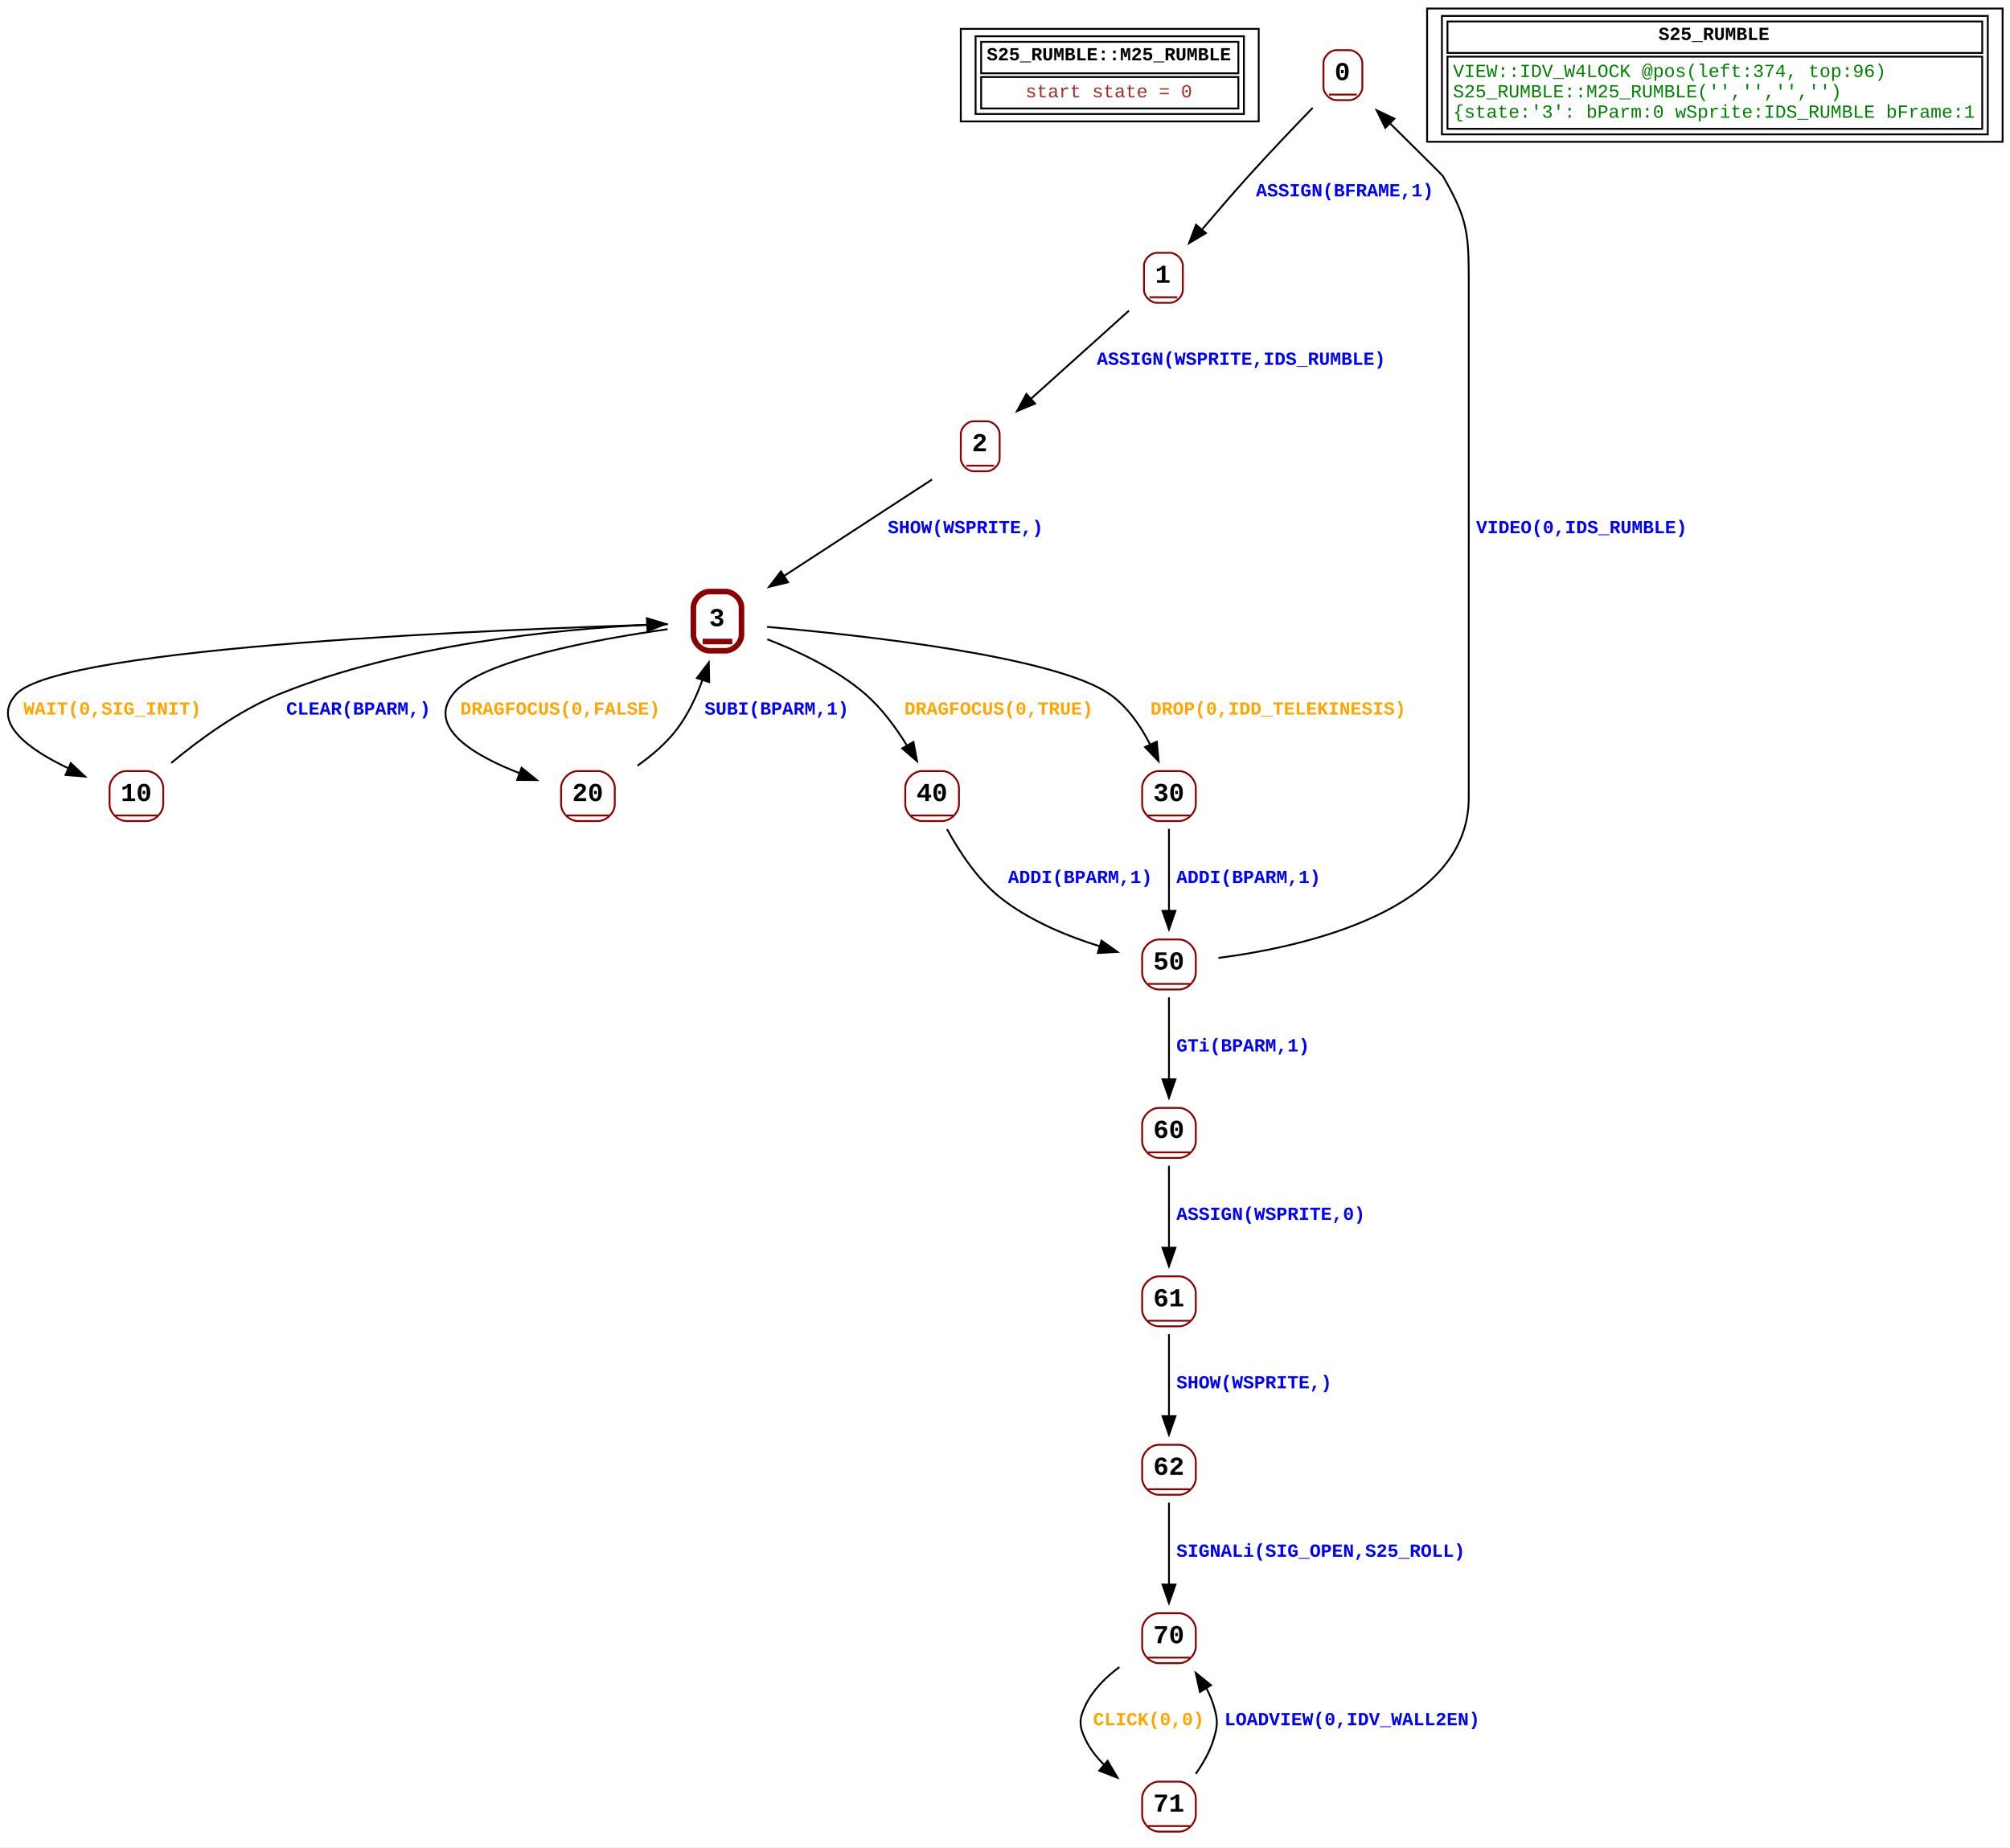
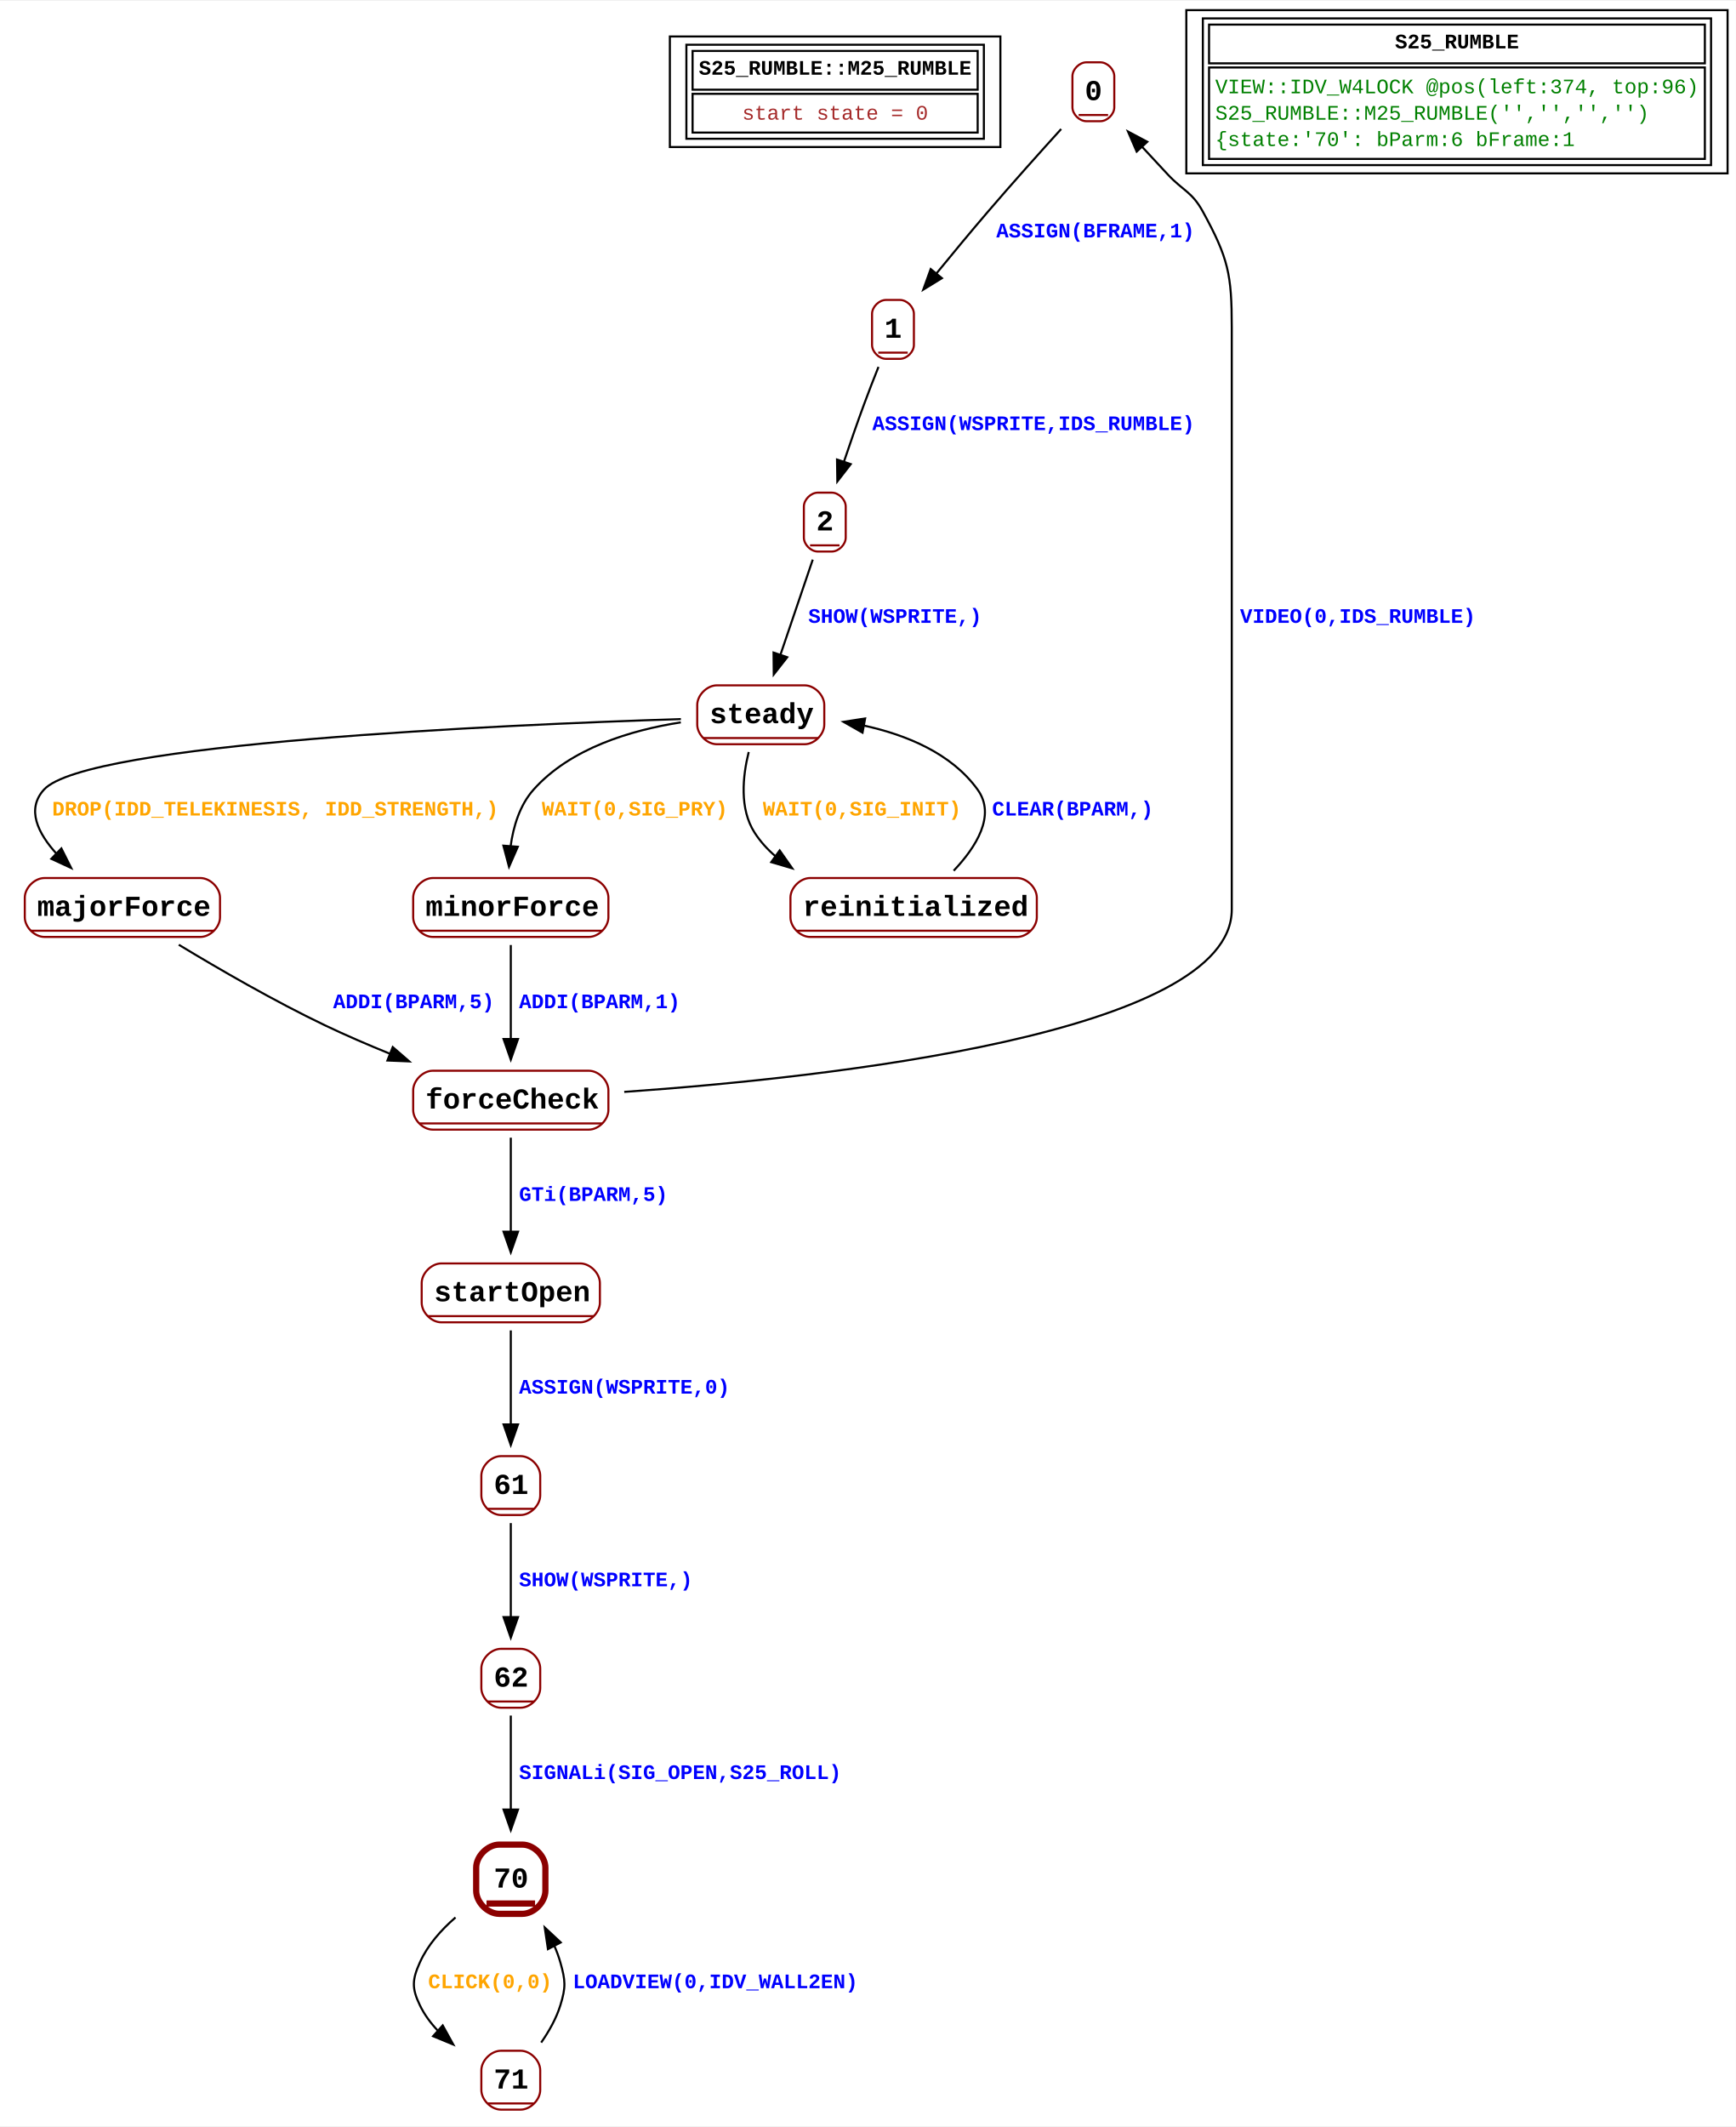
- <svg xmlns="http://www.w3.org/2000/svg" width="1086pt" height="998pt" viewBox="0.00 0.00 1086.22 998.00">
-   <g id="graph0" class="graph" transform="scale(1 1) rotate(0) translate(4 994)">
-     <polygon fill="white" stroke="none" points="-4,4 -4,-994 1082.22,-994 1082.22,4 -4,4" />
+ <svg xmlns="http://www.w3.org/2000/svg" width="840pt" height="1029pt" viewBox="0.00 0.00 840.25 1028.50">
+   <g id="graph0" class="graph" transform="scale(1 1) rotate(0) translate(4 1024.5)">
+     <polygon fill="white" stroke="none" points="-4,4 -4,-1024.5 836.25,-1024.5 836.25,4 -4,4" />
    <g id="node1" class="node">
-       <polygon fill="none" stroke="black" points="515.22,-928.5 515.22,-978.5 676.22,-978.5 676.22,-928.5 515.22,-928.5" />
-       <polygon fill="none" stroke="black" points="526.22,-954.5 526.22,-971.5 665.22,-971.5 665.22,-954.5 526.22,-954.5" />
-       <text text-anchor="start" x="529.22" y="-961.5" font-family="Courier New" font-weight="bold" font-size="10.00">S25_RUMBLE::M25_RUMBLE</text>
-       <polygon fill="none" stroke="black" points="526.22,-935.5 526.22,-952.5 665.22,-952.5 665.22,-935.5 526.22,-935.5" />
-       <text text-anchor="start" x="550.22" y="-941.5" font-family="Courier New" font-size="10.00" fill="brown">start state = 0</text>
-       <polygon fill="none" stroke="black" points="523.22,-932.5 523.22,-974.5 668.22,-974.5 668.22,-932.5 523.22,-932.5" />
+       <polygon fill="none" stroke="black" points="320.25,-953.75 320.25,-1007.25 480.25,-1007.25 480.25,-953.75 320.25,-953.75" />
+       <polygon fill="none" stroke="black" points="331.25,-981.5 331.25,-1000.25 469.25,-1000.25 469.25,-981.5 331.25,-981.5" />
+       <text text-anchor="start" x="334.25" y="-988.75" font-family="Courier New" font-weight="bold" font-size="10.00">S25_RUMBLE::M25_RUMBLE</text>
+       <polygon fill="none" stroke="black" points="331.25,-960.75 331.25,-979.5 469.25,-979.5 469.25,-960.75 331.25,-960.75" />
+       <text text-anchor="start" x="355.25" y="-967" font-family="Courier New" font-size="10.00" fill="brown">start state = 0</text>
+       <polygon fill="none" stroke="black" points="328.25,-957.75 328.25,-1003.25 472.25,-1003.25 472.25,-957.75 328.25,-957.75" />
    </g>
    <g id="node2" class="node">
-       <polyline fill="none" stroke="darkred" points="714.22,-943 729.22,-943" />
-       <text text-anchor="start" x="717.22" y="-950.8" font-family="Courier New" font-weight="bold" font-size="14.00">0</text>
-       <path fill="none" stroke="darkred" d="M718.22,-940C718.22,-940 725.22,-940 725.22,-940 728.72,-940 732.22,-943.5 732.22,-947 732.22,-947 732.22,-960 732.22,-960 732.22,-963.5 728.72,-967 725.22,-967 725.22,-967 718.22,-967 718.22,-967 714.72,-967 711.22,-963.5 711.22,-960 711.22,-960 711.22,-947 711.22,-947 711.22,-943.5 714.72,-940 718.22,-940" />
+       <polyline fill="none" stroke="darkred" points="518.12,-969.25 532.38,-969.25" />
+       <text text-anchor="start" x="521.12" y="-976.45" font-family="Courier New" font-weight="bold" font-size="14.00">0</text>
+       <path fill="none" stroke="darkred" d="M521.88,-966.25C521.88,-966.25 528.62,-966.25 528.62,-966.25 532,-966.25 535.38,-969.62 535.38,-973 535.38,-973 535.38,-988 535.38,-988 535.38,-991.38 532,-994.75 528.62,-994.75 528.62,-994.75 521.88,-994.75 521.88,-994.75 518.5,-994.75 515.12,-991.38 515.12,-988 515.12,-988 515.12,-973 515.12,-973 515.12,-969.62 518.5,-966.25 521.88,-966.25" />
    </g>
    <g id="node3" class="node">
-       <polyline fill="none" stroke="darkred" points="617.22,-833.5 632.22,-833.5" />
-       <text text-anchor="start" x="620.22" y="-841.3" font-family="Courier New" font-weight="bold" font-size="14.00">1</text>
-       <path fill="none" stroke="darkred" d="M621.22,-830.5C621.22,-830.5 628.22,-830.5 628.22,-830.5 631.72,-830.5 635.22,-834 635.22,-837.5 635.22,-837.5 635.22,-850.5 635.22,-850.5 635.22,-854 631.72,-857.5 628.22,-857.5 628.22,-857.5 621.22,-857.5 621.22,-857.5 617.72,-857.5 614.22,-854 614.22,-850.5 614.22,-850.5 614.22,-837.5 614.22,-837.5 614.22,-834 617.72,-830.5 621.22,-830.5" />
+       <polyline fill="none" stroke="darkred" points="421.12,-854.25 435.38,-854.25" />
+       <text text-anchor="start" x="424.12" y="-861.45" font-family="Courier New" font-weight="bold" font-size="14.00">1</text>
+       <path fill="none" stroke="darkred" d="M424.88,-851.25C424.88,-851.25 431.62,-851.25 431.62,-851.25 435,-851.25 438.38,-854.62 438.38,-858 438.38,-858 438.38,-873 438.38,-873 438.38,-876.38 435,-879.75 431.62,-879.75 431.62,-879.75 424.88,-879.75 424.88,-879.75 421.5,-879.75 418.12,-876.38 418.12,-873 418.12,-873 418.12,-858 418.12,-858 418.12,-854.62 421.5,-851.25 424.88,-851.25" />
    </g>
    <g id="edge1" class="edge">
-       <path fill="none" stroke="black" d="M705.4,-935.86C695.27,-925.41 682.06,-911.58 670.72,-899 662.35,-889.71 653.38,-879.29 645.61,-870.11" />
-       <polygon fill="black" stroke="black" points="647.69,-868.15 638.58,-862.75 642.34,-872.66 647.69,-868.15" />
-       <text text-anchor="start" x="674.72" y="-888" font-family="Courier New" font-weight="bold" font-size="10.00" fill="blue">ASSIGN(BFRAME,1)</text>
+       <path fill="none" stroke="black" d="M509.66,-962.46C499.46,-951.22 485.92,-936.11 474.25,-922.5 465.87,-912.73 456.84,-901.82 449.02,-892.25" />
+       <polygon fill="black" stroke="black" points="451.94,-890.29 442.91,-884.74 446.51,-894.7 451.94,-890.29" />
+       <text text-anchor="start" x="478.25" y="-910" font-family="Courier New" font-weight="bold" font-size="10.00" fill="blue">ASSIGN(BFRAME,1)</text>
    </g>
    <g id="node4" class="node">
-       <polyline fill="none" stroke="darkred" points="518.22,-742.5 533.22,-742.5" />
-       <text text-anchor="start" x="521.22" y="-750.3" font-family="Courier New" font-weight="bold" font-size="14.00">2</text>
-       <path fill="none" stroke="darkred" d="M522.22,-739.5C522.22,-739.5 529.22,-739.5 529.22,-739.5 532.72,-739.5 536.22,-743 536.22,-746.5 536.22,-746.5 536.22,-759.5 536.22,-759.5 536.22,-763 532.72,-766.5 529.22,-766.5 529.22,-766.5 522.22,-766.5 522.22,-766.5 518.72,-766.5 515.22,-763 515.22,-759.5 515.22,-759.5 515.22,-746.5 515.22,-746.5 515.22,-743 518.72,-739.5 522.22,-739.5" />
+       <polyline fill="none" stroke="darkred" points="388.12,-761 402.38,-761" />
+       <text text-anchor="start" x="391.12" y="-768.2" font-family="Courier New" font-weight="bold" font-size="14.00">2</text>
+       <path fill="none" stroke="darkred" d="M391.88,-758C391.88,-758 398.62,-758 398.62,-758 402,-758 405.38,-761.38 405.38,-764.75 405.38,-764.75 405.38,-779.75 405.38,-779.75 405.38,-783.12 402,-786.5 398.62,-786.5 398.62,-786.5 391.88,-786.5 391.88,-786.5 388.5,-786.5 385.12,-783.12 385.12,-779.75 385.12,-779.75 385.12,-764.75 385.12,-764.75 385.12,-761.38 388.5,-758 391.88,-758" />
    </g>
    <g id="edge2" class="edge">
-       <path fill="none" stroke="black" d="M606.1,-826.26C590.99,-812.67 569.48,-793.34 552.51,-778.08" />
-       <polygon fill="black" stroke="black" points="555.37,-776.05 545.6,-771.97 550.69,-781.26 555.37,-776.05" />
-       <text text-anchor="start" x="588.72" y="-797" font-family="Courier New" font-weight="bold" font-size="10.00" fill="blue">ASSIGN(WSPRITE,IDS_RUMBLE)</text>
+       <path fill="none" stroke="black" d="M421.24,-847.36C418.95,-841.62 416.43,-835.18 414.25,-829.25 410.91,-820.17 407.45,-810.19 404.42,-801.2" />
+       <polygon fill="black" stroke="black" points="407.81,-800.3 401.32,-791.92 401.17,-802.52 407.81,-800.3" />
+       <text text-anchor="start" x="418.25" y="-816.75" font-family="Courier New" font-weight="bold" font-size="10.00" fill="blue">ASSIGN(WSPRITE,IDS_RUMBLE)</text>
+     </g>
+     <g id="node5" class="node">
+       <polyline fill="none" stroke="darkred" points="336.5,-667.75 392,-667.75" />
+       <text text-anchor="start" x="339.5" y="-674.95" font-family="Courier New" font-weight="bold" font-size="14.00">steady</text>
+       <path fill="none" stroke="darkred" d="M343,-664.75C343,-664.75 385.5,-664.75 385.5,-664.75 390.25,-664.75 395,-669.5 395,-674.25 395,-674.25 395,-683.75 395,-683.75 395,-688.5 390.25,-693.25 385.5,-693.25 385.5,-693.25 343,-693.25 343,-693.25 338.25,-693.25 333.5,-688.5 333.5,-683.75 333.5,-683.75 333.5,-674.25 333.5,-674.25 333.5,-669.5 338.25,-664.75 343,-664.75" />
+     </g>
+     <g id="edge3" class="edge">
+       <path fill="none" stroke="black" d="M389.42,-754.09C385,-741.09 378.84,-722.95 373.72,-707.88" />
+       <polygon fill="black" stroke="black" points="377.07,-706.86 370.54,-698.52 370.44,-709.11 377.07,-706.86" />
+       <text text-anchor="start" x="387.25" y="-723.5" font-family="Courier New" font-weight="bold" font-size="10.00" fill="blue">SHOW(WSPRITE,)</text>
+     </g>
+     <g id="node12" class="node">
+       <polyline fill="none" stroke="darkred" points="11,-574.5 99.5,-574.5" />
+       <text text-anchor="start" x="14" y="-581.7" font-family="Courier New" font-weight="bold" font-size="14.00">majorForce</text>
+       <path fill="none" stroke="darkred" d="M17.5,-571.5C17.5,-571.5 93,-571.5 93,-571.5 97.75,-571.5 102.5,-576.25 102.5,-581 102.5,-581 102.5,-590.5 102.5,-590.5 102.5,-595.25 97.75,-600 93,-600 93,-600 17.5,-600 17.5,-600 12.75,-600 8,-595.25 8,-590.5 8,-590.5 8,-581 8,-581 8,-576.25 12.75,-571.5 17.5,-571.5" />
+     </g>
+     <g id="edge14" class="edge">
+       <path fill="none" stroke="black" d="M325.59,-676.93C239.43,-674.16 37.62,-665.3 17.25,-642.75 8.67,-633.26 14.27,-621.71 23.53,-611.57" />
+       <polygon fill="black" stroke="black" points="25.71,-614.33 30.46,-604.86 20.84,-609.3 25.71,-614.33" />
+       <text text-anchor="start" x="21.25" y="-630.25" font-family="Courier New" font-weight="bold" font-size="10.00" fill="orange">DROP(IDD_TELEKINESIS, IDD_STRENGTH,)</text>
+     </g>
+     <g id="node13" class="node">
+       <polyline fill="none" stroke="darkred" points="199,-574.5 287.5,-574.5" />
+       <text text-anchor="start" x="202" y="-581.7" font-family="Courier New" font-weight="bold" font-size="14.00">minorForce</text>
+       <path fill="none" stroke="darkred" d="M205.5,-571.5C205.5,-571.5 281,-571.5 281,-571.5 285.75,-571.5 290.5,-576.25 290.5,-581 290.5,-581 290.5,-590.5 290.5,-590.5 290.5,-595.25 285.75,-600 281,-600 281,-600 205.5,-600 205.5,-600 200.75,-600 196,-595.25 196,-590.5 196,-590.5 196,-581 196,-581 196,-576.25 200.75,-571.5 205.5,-571.5" />
+     </g>
+     <g id="edge15" class="edge">
+       <path fill="none" stroke="black" d="M325.55,-675.33C301.64,-671.6 272.18,-662.9 254.25,-642.75 247.6,-635.28 244.48,-624.99 243.15,-615.27" />
+       <polygon fill="black" stroke="black" points="246.65,-615.14 242.4,-605.43 239.67,-615.67 246.65,-615.14" />
+       <text text-anchor="start" x="258.25" y="-630.25" font-family="Courier New" font-weight="bold" font-size="10.00" fill="orange">WAIT(0,SIG_PRY)</text>
+     </g>
+     <g id="node14" class="node">
+       <polyline fill="none" stroke="darkred" points="381.62,-574.5 494.88,-574.5" />
+       <text text-anchor="start" x="384.62" y="-581.7" font-family="Courier New" font-weight="bold" font-size="14.00">reinitialized</text>
+       <path fill="none" stroke="darkred" d="M388.12,-571.5C388.12,-571.5 488.38,-571.5 488.38,-571.5 493.12,-571.5 497.88,-576.25 497.88,-581 497.88,-581 497.88,-590.5 497.88,-590.5 497.88,-595.25 493.12,-600 488.38,-600 488.38,-600 388.12,-600 388.12,-600 383.38,-600 378.62,-595.25 378.62,-590.5 378.62,-590.5 378.62,-581 378.62,-581 378.62,-576.25 383.38,-571.5 388.12,-571.5" />
+     </g>
+     <g id="edge16" class="edge">
+       <path fill="none" stroke="black" d="M358.42,-660.99C355.47,-649.14 353.89,-633.47 361.25,-622 364.05,-617.64 367.54,-613.81 371.48,-610.45" />
+       <polygon fill="black" stroke="black" points="373.41,-613.37 379.49,-604.7 369.32,-607.69 373.41,-613.37" />
+       <text text-anchor="start" x="365.25" y="-630.25" font-family="Courier New" font-weight="bold" font-size="10.00" fill="orange">WAIT(0,SIG_INIT)</text>
    </g>
    <g id="node6" class="node">
-       <polyline fill="none" stroke="darkred" stroke-width="3" points="375.72,-647.5 391.72,-647.5" />
-       <text text-anchor="start" x="379.22" y="-655.8" font-family="Courier New" font-weight="bold" font-size="14.00">3</text>
-       <path fill="none" stroke="darkred" stroke-width="3" d="M379.39,-642.5C379.39,-642.5 388.06,-642.5 388.06,-642.5 392.39,-642.5 396.72,-646.83 396.72,-651.17 396.72,-651.17 396.72,-665.83 396.72,-665.83 396.72,-670.17 392.39,-674.5 388.06,-674.5 388.06,-674.5 379.39,-674.5 379.39,-674.5 375.06,-674.5 370.72,-670.17 370.72,-665.83 370.72,-665.83 370.72,-651.17 370.72,-651.17 370.72,-646.83 375.06,-642.5 379.39,-642.5" />
+       <polyline fill="none" stroke="darkred" points="232,-294.75 254.5,-294.75" />
+       <text text-anchor="start" x="235" y="-301.95" font-family="Courier New" font-weight="bold" font-size="14.00">61</text>
+       <path fill="none" stroke="darkred" d="M238.5,-291.75C238.5,-291.75 248,-291.75 248,-291.75 252.75,-291.75 257.5,-296.5 257.5,-301.25 257.5,-301.25 257.5,-310.75 257.5,-310.75 257.5,-315.5 252.75,-320.25 248,-320.25 248,-320.25 238.5,-320.25 238.5,-320.25 233.75,-320.25 229,-315.5 229,-310.75 229,-310.75 229,-301.25 229,-301.25 229,-296.5 233.75,-291.75 238.5,-291.75" />
+     </g>
+     <g id="node7" class="node">
+       <polyline fill="none" stroke="darkred" points="232,-201.5 254.5,-201.5" />
+       <text text-anchor="start" x="235" y="-208.7" font-family="Courier New" font-weight="bold" font-size="14.00">62</text>
+       <path fill="none" stroke="darkred" d="M238.5,-198.5C238.5,-198.5 248,-198.5 248,-198.5 252.75,-198.5 257.5,-203.25 257.5,-208 257.5,-208 257.5,-217.5 257.5,-217.5 257.5,-222.25 252.75,-227 248,-227 248,-227 238.5,-227 238.5,-227 233.75,-227 229,-222.25 229,-217.5 229,-217.5 229,-208 229,-208 229,-203.25 233.75,-198.5 238.5,-198.5" />
    </g>
    <g id="edge4" class="edge">
-       <path fill="none" stroke="black" d="M499.68,-735.03C477.24,-720.42 444.63,-699.18 419.71,-682.94" />
-       <polygon fill="black" stroke="black" points="421.86,-679.51 411.57,-676.99 418.04,-685.38 421.86,-679.51" />
-       <text text-anchor="start" x="475.72" y="-706" font-family="Courier New" font-weight="bold" font-size="10.00" fill="blue">SHOW(WSPRITE,)</text>
+       <path fill="none" stroke="black" d="M243.25,-287.84C243.25,-274.96 243.25,-257.06 243.25,-242.07" />
+       <polygon fill="black" stroke="black" points="246.75,-242.35 243.25,-232.35 239.75,-242.35 246.75,-242.35" />
+       <text text-anchor="start" x="247.25" y="-257.25" font-family="Courier New" font-weight="bold" font-size="10.00" fill="blue">SHOW(WSPRITE,)</text>
    </g>
-     <g id="node5" class="node">
-       <polyline fill="none" stroke="darkred" points="58.22,-553.5 81.22,-553.5" />
-       <text text-anchor="start" x="61.22" y="-561.3" font-family="Courier New" font-weight="bold" font-size="14.00">10</text>
-       <path fill="none" stroke="darkred" d="M64.22,-550.5C64.22,-550.5 75.22,-550.5 75.22,-550.5 79.72,-550.5 84.22,-555 84.22,-559.5 84.22,-559.5 84.22,-568.5 84.22,-568.5 84.22,-573 79.72,-577.5 75.22,-577.5 75.22,-577.5 64.22,-577.5 64.22,-577.5 59.72,-577.5 55.22,-573 55.22,-568.5 55.22,-568.5 55.22,-559.5 55.22,-559.5 55.22,-555 59.72,-550.5 64.22,-550.5" />
+     <g id="node8" class="node">
+       <polyline fill="none" stroke="darkred" stroke-width="3" points="231.5,-103.75 255,-103.75" />
+       <text text-anchor="start" x="235" y="-111.45" font-family="Courier New" font-weight="bold" font-size="14.00">70</text>
+       <path fill="none" stroke="darkred" stroke-width="3" d="M237.67,-98.75C237.67,-98.75 248.83,-98.75 248.83,-98.75 254.42,-98.75 260,-104.33 260,-109.92 260,-109.92 260,-121.08 260,-121.08 260,-126.67 254.42,-132.25 248.83,-132.25 248.83,-132.25 237.67,-132.25 237.67,-132.25 232.08,-132.25 226.5,-126.67 226.5,-121.08 226.5,-121.08 226.5,-109.92 226.5,-109.92 226.5,-104.33 232.08,-98.75 237.67,-98.75" />
    </g>
-     <g id="edge3" class="edge">
-       <path fill="none" stroke="black" d="M88.53,-581.88C103.3,-594.16 124.94,-610.14 146.72,-619 213.39,-646.12 297.94,-654.17 345.92,-656.54" />
-       <polygon fill="black" stroke="black" points="345.58,-660.07 355.73,-657 345.89,-653.08 345.58,-660.07" />
-       <text text-anchor="start" x="150.72" y="-608" font-family="Courier New" font-weight="bold" font-size="10.00" fill="blue">CLEAR(BPARM,)</text>
+     <g id="edge5" class="edge">
+       <path fill="none" stroke="black" d="M243.25,-194.72C243.25,-182.01 243.25,-164.27 243.25,-148.89" />
+       <polygon fill="black" stroke="black" points="246.75,-149.23 243.25,-139.23 239.75,-149.23 246.75,-149.23" />
+       <text text-anchor="start" x="247.25" y="-164" font-family="Courier New" font-weight="bold" font-size="10.00" fill="blue">SIGNALi(SIG_OPEN,S25_ROLL)</text>
+     </g>
+     <g id="node9" class="node">
+       <polyline fill="none" stroke="darkred" points="232,-7 254.5,-7" />
+       <text text-anchor="start" x="235" y="-14.2" font-family="Courier New" font-weight="bold" font-size="14.00">71</text>
+       <path fill="none" stroke="darkred" d="M238.5,-4C238.5,-4 248,-4 248,-4 252.75,-4 257.5,-8.75 257.5,-13.5 257.5,-13.5 257.5,-23 257.5,-23 257.5,-27.75 252.75,-32.5 248,-32.5 248,-32.5 238.5,-32.5 238.5,-32.5 233.75,-32.5 229,-27.75 229,-23 229,-23 229,-13.5 229,-13.5 229,-8.75 233.75,-4 238.5,-4" />
+     </g>
+     <g id="edge6" class="edge">
+       <path fill="none" stroke="black" d="M216.49,-97C209.57,-91 203.02,-83.66 199.25,-75.25 195.48,-66.83 195.26,-62.81 199.25,-54.5 201.45,-49.91 204.58,-45.73 208.16,-41.98" />
+       <polygon fill="black" stroke="black" points="210.3,-44.76 215.42,-35.49 205.64,-39.54 210.3,-44.76" />
+       <text text-anchor="start" x="203.25" y="-62.75" font-family="Courier New" font-weight="bold" font-size="10.00" fill="orange">CLICK(0,0)</text>
+     </g>
+     <g id="edge7" class="edge">
+       <path fill="none" stroke="black" d="M257.96,-36.46C261.74,-41.88 265.29,-48.13 267.25,-54.5 269.97,-63.31 269.75,-66.37 267.25,-75.25 266.47,-78.01 265.44,-80.76 264.25,-83.46" />
+       <polygon fill="black" stroke="black" points="261.24,-81.67 259.68,-92.15 267.43,-84.92 261.24,-81.67" />
+       <text text-anchor="start" x="273.25" y="-62.75" font-family="Courier New" font-weight="bold" font-size="10.00" fill="blue">LOADVIEW(0,IDV_WALL2EN)</text>
+     </g>
+     <g id="node10" class="node">
+       <polyline fill="none" stroke="darkred" points="199,-481.25 287.5,-481.25" />
+       <text text-anchor="start" x="202" y="-488.45" font-family="Courier New" font-weight="bold" font-size="14.00">forceCheck</text>
+       <path fill="none" stroke="darkred" d="M205.5,-478.25C205.5,-478.25 281,-478.25 281,-478.25 285.75,-478.25 290.5,-483 290.5,-487.75 290.5,-487.75 290.5,-497.25 290.5,-497.25 290.5,-502 285.75,-506.75 281,-506.75 281,-506.75 205.5,-506.75 205.5,-506.75 200.75,-506.75 196,-502 196,-497.25 196,-497.25 196,-487.75 196,-487.75 196,-483 200.75,-478.25 205.5,-478.25" />
    </g>
    <g id="edge9" class="edge">
-       <path fill="none" stroke="black" d="M356.94,-656.81C274.45,-654.41 28.31,-645.1 4.72,-619 -9.01,-603.8 11.57,-589.12 33.12,-578.91" />
-       <polygon fill="black" stroke="black" points="34.24,-581.8 41.97,-574.55 31.41,-575.4 34.24,-581.8" />
-       <text text-anchor="start" x="8.72" y="-608" font-family="Courier New" font-weight="bold" font-size="10.00" fill="orange">WAIT(0,SIG_INIT)</text>
+       <path fill="none" stroke="black" d="M298.17,-496.51C396.45,-503.42 592.25,-524.71 592.25,-584.75 592.25,-866.5 592.25,-866.5 592.25,-866.5 592.25,-892.15 590.57,-900 578.25,-922.5 572.97,-932.15 568.76,-932.46 561.25,-940.5 557.19,-944.85 552.88,-949.49 548.72,-953.99" />
+       <polygon fill="black" stroke="black" points="546.22,-951.54 542.01,-961.26 551.36,-956.29 546.22,-951.54" />
+       <text text-anchor="start" x="596.25" y="-723.5" font-family="Courier New" font-weight="bold" font-size="10.00" fill="blue">VIDEO(0,IDS_RUMBLE)</text>
    </g>
-     <g id="node7" class="node">
-       <polyline fill="none" stroke="darkred" points="302.22,-553.5 325.22,-553.5" />
-       <text text-anchor="start" x="305.22" y="-561.3" font-family="Courier New" font-weight="bold" font-size="14.00">20</text>
-       <path fill="none" stroke="darkred" d="M308.22,-550.5C308.22,-550.5 319.22,-550.5 319.22,-550.5 323.72,-550.5 328.22,-555 328.22,-559.5 328.22,-559.5 328.22,-568.5 328.22,-568.5 328.22,-573 323.72,-577.5 319.22,-577.5 319.22,-577.5 308.22,-577.5 308.22,-577.5 303.72,-577.5 299.22,-573 299.22,-568.5 299.22,-568.5 299.22,-559.5 299.22,-559.5 299.22,-555 303.72,-550.5 308.22,-550.5" />
-     </g>
-     <g id="edge6" class="edge">
-       <path fill="none" stroke="black" d="M356.8,-654.15C319.42,-648.87 254.76,-637.32 240.72,-619 226.73,-600.74 252.4,-585.76 277.06,-576.24" />
-       <polygon fill="black" stroke="black" points="277.87,-579.31 286.1,-572.63 275.5,-572.73 277.87,-579.31" />
-       <text text-anchor="start" x="244.72" y="-608" font-family="Courier New" font-weight="bold" font-size="10.00" fill="orange">DRAGFOCUS(0,FALSE)</text>
-     </g>
-     <g id="node8" class="node">
-       <polyline fill="none" stroke="darkred" points="488.22,-553.5 511.22,-553.5" />
-       <text text-anchor="start" x="491.22" y="-561.3" font-family="Courier New" font-weight="bold" font-size="14.00">40</text>
-       <path fill="none" stroke="darkred" d="M494.22,-550.5C494.22,-550.5 505.22,-550.5 505.22,-550.5 509.72,-550.5 514.22,-555 514.22,-559.5 514.22,-559.5 514.22,-568.5 514.22,-568.5 514.22,-573 509.72,-577.5 505.22,-577.5 505.22,-577.5 494.22,-577.5 494.22,-577.5 489.72,-577.5 485.22,-573 485.22,-568.5 485.22,-568.5 485.22,-559.5 485.22,-559.5 485.22,-555 489.72,-550.5 494.22,-550.5" />
-     </g>
-     <g id="edge7" class="edge">
-       <path fill="none" stroke="black" d="M410.67,-648.69C427.26,-642.32 448.25,-632.45 463.72,-619 472.65,-611.24 480.31,-600.76 486.24,-591.1" />
-       <polygon fill="black" stroke="black" points="489.62,-593.25 491.58,-582.84 483.55,-589.75 489.62,-593.25" />
-       <text text-anchor="start" x="484.72" y="-608" font-family="Courier New" font-weight="bold" font-size="10.00" fill="orange">DRAGFOCUS(0,TRUE)</text>
-     </g>
-     <g id="node9" class="node">
-       <polyline fill="none" stroke="darkred" points="616.22,-553.5 639.22,-553.5" />
-       <text text-anchor="start" x="619.22" y="-561.3" font-family="Courier New" font-weight="bold" font-size="14.00">30</text>
-       <path fill="none" stroke="darkred" d="M622.22,-550.5C622.22,-550.5 633.22,-550.5 633.22,-550.5 637.72,-550.5 642.22,-555 642.22,-559.5 642.22,-559.5 642.22,-568.5 642.22,-568.5 642.22,-573 637.72,-577.5 633.22,-577.5 633.22,-577.5 622.22,-577.5 622.22,-577.5 617.72,-577.5 613.22,-573 613.22,-568.5 613.22,-568.5 613.22,-559.5 613.22,-559.5 613.22,-555 617.72,-550.5 622.22,-550.5" />
+     <g id="node11" class="node">
+       <polyline fill="none" stroke="darkred" points="203.12,-388 283.38,-388" />
+       <text text-anchor="start" x="206.12" y="-395.2" font-family="Courier New" font-weight="bold" font-size="14.00">startOpen</text>
+       <path fill="none" stroke="darkred" d="M209.62,-385C209.62,-385 276.88,-385 276.88,-385 281.62,-385 286.38,-389.75 286.38,-394.5 286.38,-394.5 286.38,-404 286.38,-404 286.38,-408.75 281.62,-413.5 276.88,-413.5 276.88,-413.5 209.62,-413.5 209.62,-413.5 204.88,-413.5 200.12,-408.75 200.12,-404 200.12,-404 200.12,-394.5 200.12,-394.5 200.12,-389.75 204.88,-385 209.62,-385" />
    </g>
    <g id="edge8" class="edge">
-       <path fill="none" stroke="black" d="M410.54,-655.4C460.64,-651.03 566.09,-639.61 595.72,-619 605.38,-612.28 612.59,-601.62 617.69,-591.54" />
-       <polygon fill="black" stroke="black" points="621.16,-593.37 622.1,-582.82 614.78,-590.48 621.16,-593.37" />
-       <text text-anchor="start" x="617.72" y="-608" font-family="Courier New" font-weight="bold" font-size="10.00" fill="orange">DROP(0,IDD_TELEKINESIS)</text>
+       <path fill="none" stroke="black" d="M243.25,-474.34C243.25,-461.46 243.25,-443.56 243.25,-428.57" />
+       <polygon fill="black" stroke="black" points="246.75,-428.85 243.25,-418.85 239.75,-428.85 246.75,-428.85" />
+       <text text-anchor="start" x="247.25" y="-443.75" font-family="Courier New" font-weight="bold" font-size="10.00" fill="blue">GTi(BPARM,5)</text>
    </g>
-     <g id="edge5" class="edge">
-       <path fill="none" stroke="black" d="M340.48,-580.41C348.14,-585.82 355.96,-592.46 361.72,-600 367.74,-607.87 372.29,-617.58 375.64,-626.77" />
-       <polygon fill="black" stroke="black" points="372.6,-627.75 379.04,-636.17 379.26,-625.58 372.6,-627.75" />
-       <text text-anchor="start" x="376.72" y="-608" font-family="Courier New" font-weight="bold" font-size="10.00" fill="blue">SUBI(BPARM,1)</text>
+     <g id="edge13" class="edge">
+       <path fill="none" stroke="black" d="M243.25,-381.09C243.25,-368.21 243.25,-350.31 243.25,-335.32" />
+       <polygon fill="black" stroke="black" points="246.75,-335.6 243.25,-325.6 239.75,-335.6 246.75,-335.6" />
+       <text text-anchor="start" x="247.25" y="-350.5" font-family="Courier New" font-weight="bold" font-size="10.00" fill="blue">ASSIGN(WSPRITE,0)</text>
    </g>
-     <g id="node10" class="node">
-       <polyline fill="none" stroke="darkred" points="616.22,-462.5 639.22,-462.5" />
-       <text text-anchor="start" x="619.22" y="-470.3" font-family="Courier New" font-weight="bold" font-size="14.00">50</text>
-       <path fill="none" stroke="darkred" d="M622.22,-459.5C622.22,-459.5 633.22,-459.5 633.22,-459.5 637.72,-459.5 642.22,-464 642.22,-468.5 642.22,-468.5 642.22,-477.5 642.22,-477.5 642.22,-482 637.72,-486.5 633.22,-486.5 633.22,-486.5 622.22,-486.5 622.22,-486.5 617.72,-486.5 613.22,-482 613.22,-477.5 613.22,-477.5 613.22,-468.5 613.22,-468.5 613.22,-464 617.72,-459.5 622.22,-459.5" />
+     <g id="edge10" class="edge">
+       <path fill="none" stroke="black" d="M82.55,-567.72C101.9,-556 128.68,-540.5 153.25,-528.75 163.35,-523.92 174.31,-519.21 184.98,-514.88" />
+       <polygon fill="black" stroke="black" points="186.11,-518.2 194.11,-511.26 183.53,-511.7 186.11,-518.2" />
+       <text text-anchor="start" x="157.25" y="-537" font-family="Courier New" font-weight="bold" font-size="10.00" fill="blue">ADDI(BPARM,5)</text>
    </g>
    <g id="edge11" class="edge">
-       <path fill="none" stroke="black" d="M507.8,-546.11C514.2,-534.31 524.15,-518.93 536.72,-509 552.34,-496.66 572.81,-488.27 590.38,-482.81" />
-       <polygon fill="black" stroke="black" points="591.24,-485.91 599.88,-479.78 589.3,-479.19 591.24,-485.91" />
-       <text text-anchor="start" x="540.72" y="-517" font-family="Courier New" font-weight="bold" font-size="10.00" fill="blue">ADDI(BPARM,1)</text>
-     </g>
-     <g id="edge10" class="edge">
-       <path fill="none" stroke="black" d="M627.72,-546.26C627.72,-533.78 627.72,-516.46 627.72,-501.9" />
-       <polygon fill="black" stroke="black" points="631.22,-501.97 627.72,-491.97 624.22,-501.97 631.22,-501.97" />
-       <text text-anchor="start" x="631.72" y="-517" font-family="Courier New" font-weight="bold" font-size="10.00" fill="blue">ADDI(BPARM,1)</text>
-     </g>
-     <g id="edge13" class="edge">
-       <path fill="none" stroke="black" d="M654.47,-476.54C700.49,-482.54 789.72,-502.03 789.72,-563 789.72,-845 789.72,-845 789.72,-845 789.72,-869.79 788.08,-877.51 775.72,-899 775.45,-899.48 760.63,-914.15 746.59,-928" />
-       <polygon fill="black" stroke="black" points="744.63,-925.01 739.96,-934.52 749.54,-929.99 744.63,-925.01" />
-       <text text-anchor="start" x="793.72" y="-706" font-family="Courier New" font-weight="bold" font-size="10.00" fill="blue">VIDEO(0,IDS_RUMBLE)</text>
-     </g>
-     <g id="node11" class="node">
-       <polyline fill="none" stroke="darkred" points="616.22,-371.5 639.22,-371.5" />
-       <text text-anchor="start" x="619.22" y="-379.3" font-family="Courier New" font-weight="bold" font-size="14.00">60</text>
-       <path fill="none" stroke="darkred" d="M622.22,-368.5C622.22,-368.5 633.22,-368.5 633.22,-368.5 637.72,-368.5 642.22,-373 642.22,-377.5 642.22,-377.5 642.22,-386.5 642.22,-386.5 642.22,-391 637.72,-395.5 633.22,-395.5 633.22,-395.5 622.22,-395.5 622.22,-395.5 617.72,-395.5 613.22,-391 613.22,-386.5 613.22,-386.5 613.22,-377.5 613.22,-377.5 613.22,-373 617.72,-368.5 622.22,-368.5" />
+       <path fill="none" stroke="black" d="M243.25,-567.59C243.25,-554.71 243.25,-536.81 243.25,-521.82" />
+       <polygon fill="black" stroke="black" points="246.75,-522.1 243.25,-512.1 239.75,-522.1 246.75,-522.1" />
+       <text text-anchor="start" x="247.25" y="-537" font-family="Courier New" font-weight="bold" font-size="10.00" fill="blue">ADDI(BPARM,1)</text>
    </g>
    <g id="edge12" class="edge">
-       <path fill="none" stroke="black" d="M627.72,-455.26C627.72,-442.78 627.72,-425.46 627.72,-410.9" />
-       <polygon fill="black" stroke="black" points="631.22,-410.97 627.72,-400.97 624.22,-410.97 631.22,-410.97" />
-       <text text-anchor="start" x="631.72" y="-426" font-family="Courier New" font-weight="bold" font-size="10.00" fill="blue">GTi(BPARM,1)</text>
-     </g>
-     <g id="node12" class="node">
-       <polyline fill="none" stroke="darkred" points="616.22,-280.5 639.22,-280.5" />
-       <text text-anchor="start" x="619.22" y="-288.3" font-family="Courier New" font-weight="bold" font-size="14.00">61</text>
-       <path fill="none" stroke="darkred" d="M622.22,-277.5C622.22,-277.5 633.22,-277.5 633.22,-277.5 637.72,-277.5 642.22,-282 642.22,-286.5 642.22,-286.5 642.22,-295.5 642.22,-295.5 642.22,-300 637.72,-304.5 633.22,-304.5 633.22,-304.5 622.22,-304.5 622.22,-304.5 617.72,-304.5 613.22,-300 613.22,-295.5 613.22,-295.5 613.22,-286.5 613.22,-286.5 613.22,-282 617.72,-277.5 622.22,-277.5" />
-     </g>
-     <g id="edge14" class="edge">
-       <path fill="none" stroke="black" d="M627.72,-364.26C627.72,-351.78 627.72,-334.46 627.72,-319.9" />
-       <polygon fill="black" stroke="black" points="631.22,-319.97 627.72,-309.97 624.22,-319.97 631.22,-319.97" />
-       <text text-anchor="start" x="631.72" y="-335" font-family="Courier New" font-weight="bold" font-size="10.00" fill="blue">ASSIGN(WSPRITE,0)</text>
-     </g>
-     <g id="node13" class="node">
-       <polyline fill="none" stroke="darkred" points="616.22,-189.5 639.22,-189.5" />
-       <text text-anchor="start" x="619.22" y="-197.3" font-family="Courier New" font-weight="bold" font-size="14.00">62</text>
-       <path fill="none" stroke="darkred" d="M622.22,-186.5C622.22,-186.5 633.22,-186.5 633.22,-186.5 637.72,-186.5 642.22,-191 642.22,-195.5 642.22,-195.5 642.22,-204.5 642.22,-204.5 642.22,-209 637.72,-213.5 633.22,-213.5 633.22,-213.5 622.22,-213.5 622.22,-213.5 617.72,-213.5 613.22,-209 613.22,-204.5 613.22,-204.5 613.22,-195.5 613.22,-195.5 613.22,-191 617.72,-186.5 622.22,-186.5" />
-     </g>
-     <g id="edge15" class="edge">
-       <path fill="none" stroke="black" d="M627.72,-273.26C627.72,-260.78 627.72,-243.46 627.72,-228.9" />
-       <polygon fill="black" stroke="black" points="631.22,-228.97 627.72,-218.97 624.22,-228.97 631.22,-228.97" />
-       <text text-anchor="start" x="631.72" y="-244" font-family="Courier New" font-weight="bold" font-size="10.00" fill="blue">SHOW(WSPRITE,)</text>
-     </g>
-     <g id="node14" class="node">
-       <polyline fill="none" stroke="darkred" points="616.22,-98.5 639.22,-98.5" />
-       <text text-anchor="start" x="619.22" y="-106.3" font-family="Courier New" font-weight="bold" font-size="14.00">70</text>
-       <path fill="none" stroke="darkred" d="M622.22,-95.5C622.22,-95.5 633.22,-95.5 633.22,-95.5 637.72,-95.5 642.22,-100 642.22,-104.5 642.22,-104.5 642.22,-113.5 642.22,-113.5 642.22,-118 637.72,-122.5 633.22,-122.5 633.22,-122.5 622.22,-122.5 622.22,-122.5 617.72,-122.5 613.22,-118 613.22,-113.5 613.22,-113.5 613.22,-104.5 613.22,-104.5 613.22,-100 617.72,-95.5 622.22,-95.5" />
-     </g>
-     <g id="edge16" class="edge">
-       <path fill="none" stroke="black" d="M627.72,-182.26C627.72,-169.78 627.72,-152.46 627.72,-137.9" />
-       <polygon fill="black" stroke="black" points="631.22,-137.97 627.72,-127.97 624.22,-137.97 631.22,-137.97" />
-       <text text-anchor="start" x="631.72" y="-153" font-family="Courier New" font-weight="bold" font-size="10.00" fill="blue">SIGNALi(SIG_OPEN,S25_ROLL)</text>
+       <path fill="none" stroke="black" d="M457.64,-603.54C468.5,-615 478.2,-630.3 469.25,-642.75 456.56,-660.4 434.59,-669.34 414.03,-673.81" />
+       <polygon fill="black" stroke="black" points="413.51,-670.35 404.3,-675.59 414.77,-677.23 413.51,-670.35" />
+       <text text-anchor="start" x="476.25" y="-630.25" font-family="Courier New" font-weight="bold" font-size="10.00" fill="blue">CLEAR(BPARM,)</text>
    </g>
    <g id="node15" class="node">
-       <polyline fill="none" stroke="darkred" points="616.22,-7.5 639.22,-7.5" />
-       <text text-anchor="start" x="619.22" y="-15.3" font-family="Courier New" font-weight="bold" font-size="14.00">71</text>
-       <path fill="none" stroke="darkred" d="M622.22,-4.5C622.22,-4.5 633.22,-4.5 633.22,-4.5 637.72,-4.5 642.22,-9 642.22,-13.5 642.22,-13.5 642.22,-22.5 642.22,-22.5 642.22,-27 637.72,-31.5 633.22,-31.5 633.22,-31.5 622.22,-31.5 622.22,-31.5 617.72,-31.5 613.22,-27 613.22,-22.5 613.22,-22.5 613.22,-13.5 613.22,-13.5 613.22,-9 617.72,-4.5 622.22,-4.5" />
-     </g>
-     <g id="edge17" class="edge">
-       <path fill="none" stroke="black" d="M600.91,-93.38C593.66,-88 586.72,-81.18 582.72,-73 579.01,-65.41 579.01,-61.59 582.72,-54 585.16,-49.02 588.69,-44.54 592.71,-40.58" />
-       <polygon fill="black" stroke="black" points="594.55,-42.76 599.91,-33.62 590.02,-37.42 594.55,-42.76" />
-       <text text-anchor="start" x="586.72" y="-62" font-family="Courier New" font-weight="bold" font-size="10.00" fill="orange">CLICK(0,0)</text>
-     </g>
-     <g id="edge18" class="edge">
-       <path fill="none" stroke="black" d="M642.18,-35.72C646.05,-41.18 649.72,-47.53 651.72,-54 654.22,-62.07 654.22,-64.93 651.72,-73 650.78,-76.03 649.48,-79.04 647.96,-81.94" />
-       <polygon fill="black" stroke="black" points="644.46,-79.94 642.18,-90.28 650.42,-83.62 644.46,-79.94" />
-       <text text-anchor="start" x="657.72" y="-62" font-family="Courier New" font-weight="bold" font-size="10.00" fill="blue">LOADVIEW(0,IDV_WALL2EN)</text>
-     </g>
-     <g id="node16" class="node">
-       <polygon fill="none" stroke="black" points="767.22,-917.5 767.22,-989.5 1078.22,-989.5 1078.22,-917.5 767.22,-917.5" />
-       <polygon fill="none" stroke="black" points="778.22,-965.5 778.22,-982.5 1067.22,-982.5 1067.22,-965.5 778.22,-965.5" />
-       <text text-anchor="start" x="892.22" y="-972.5" font-family="Courier New" font-weight="bold" font-size="10.00">S25_RUMBLE</text>
-       <polygon fill="none" stroke="black" points="778.22,-924.5 778.22,-963.5 1067.22,-963.5 1067.22,-924.5 778.22,-924.5" />
-       <text text-anchor="start" x="781.22" y="-952.5" font-family="Courier New" font-size="10.00" fill="green">VIEW::IDV_W4LOCK @pos(left:374, top:96)</text>
-       <text text-anchor="start" x="781.22" y="-941.5" font-family="Courier New" font-size="10.00" fill="green">S25_RUMBLE::M25_RUMBLE('','','','')</text>
-       <text text-anchor="start" x="781.22" y="-930.5" font-family="Courier New" font-size="10.00" fill="green">{state:'3': bParm:0 wSprite:IDS_RUMBLE bFrame:1</text>
-       <polygon fill="none" stroke="black" points="775.22,-921.5 775.22,-985.5 1070.22,-985.5 1070.22,-921.5 775.22,-921.5" />
+       <polygon fill="none" stroke="black" points="570.25,-941 570.25,-1020 832.25,-1020 832.25,-941 570.25,-941" />
+       <polygon fill="none" stroke="black" points="581.25,-994.25 581.25,-1013 821.25,-1013 821.25,-994.25 581.25,-994.25" />
+       <text text-anchor="start" x="671.25" y="-1001.5" font-family="Courier New" font-weight="bold" font-size="10.00">S25_RUMBLE</text>
+       <polygon fill="none" stroke="black" points="581.25,-948 581.25,-992.25 821.25,-992.25 821.25,-948 581.25,-948" />
+       <text text-anchor="start" x="584.25" y="-979.75" font-family="Courier New" font-size="10.00" fill="green">VIEW::IDV_W4LOCK @pos(left:374, top:96)</text>
+       <text text-anchor="start" x="584.25" y="-967" font-family="Courier New" font-size="10.00" fill="green">S25_RUMBLE::M25_RUMBLE('','','','')</text>
+       <text text-anchor="start" x="584.25" y="-954.25" font-family="Courier New" font-size="10.00" fill="green">{state:'70': bParm:6 bFrame:1</text>
+       <polygon fill="none" stroke="black" points="578.25,-945 578.25,-1016 824.25,-1016 824.25,-945 578.25,-945" />
    </g>
  </g>
</svg>
